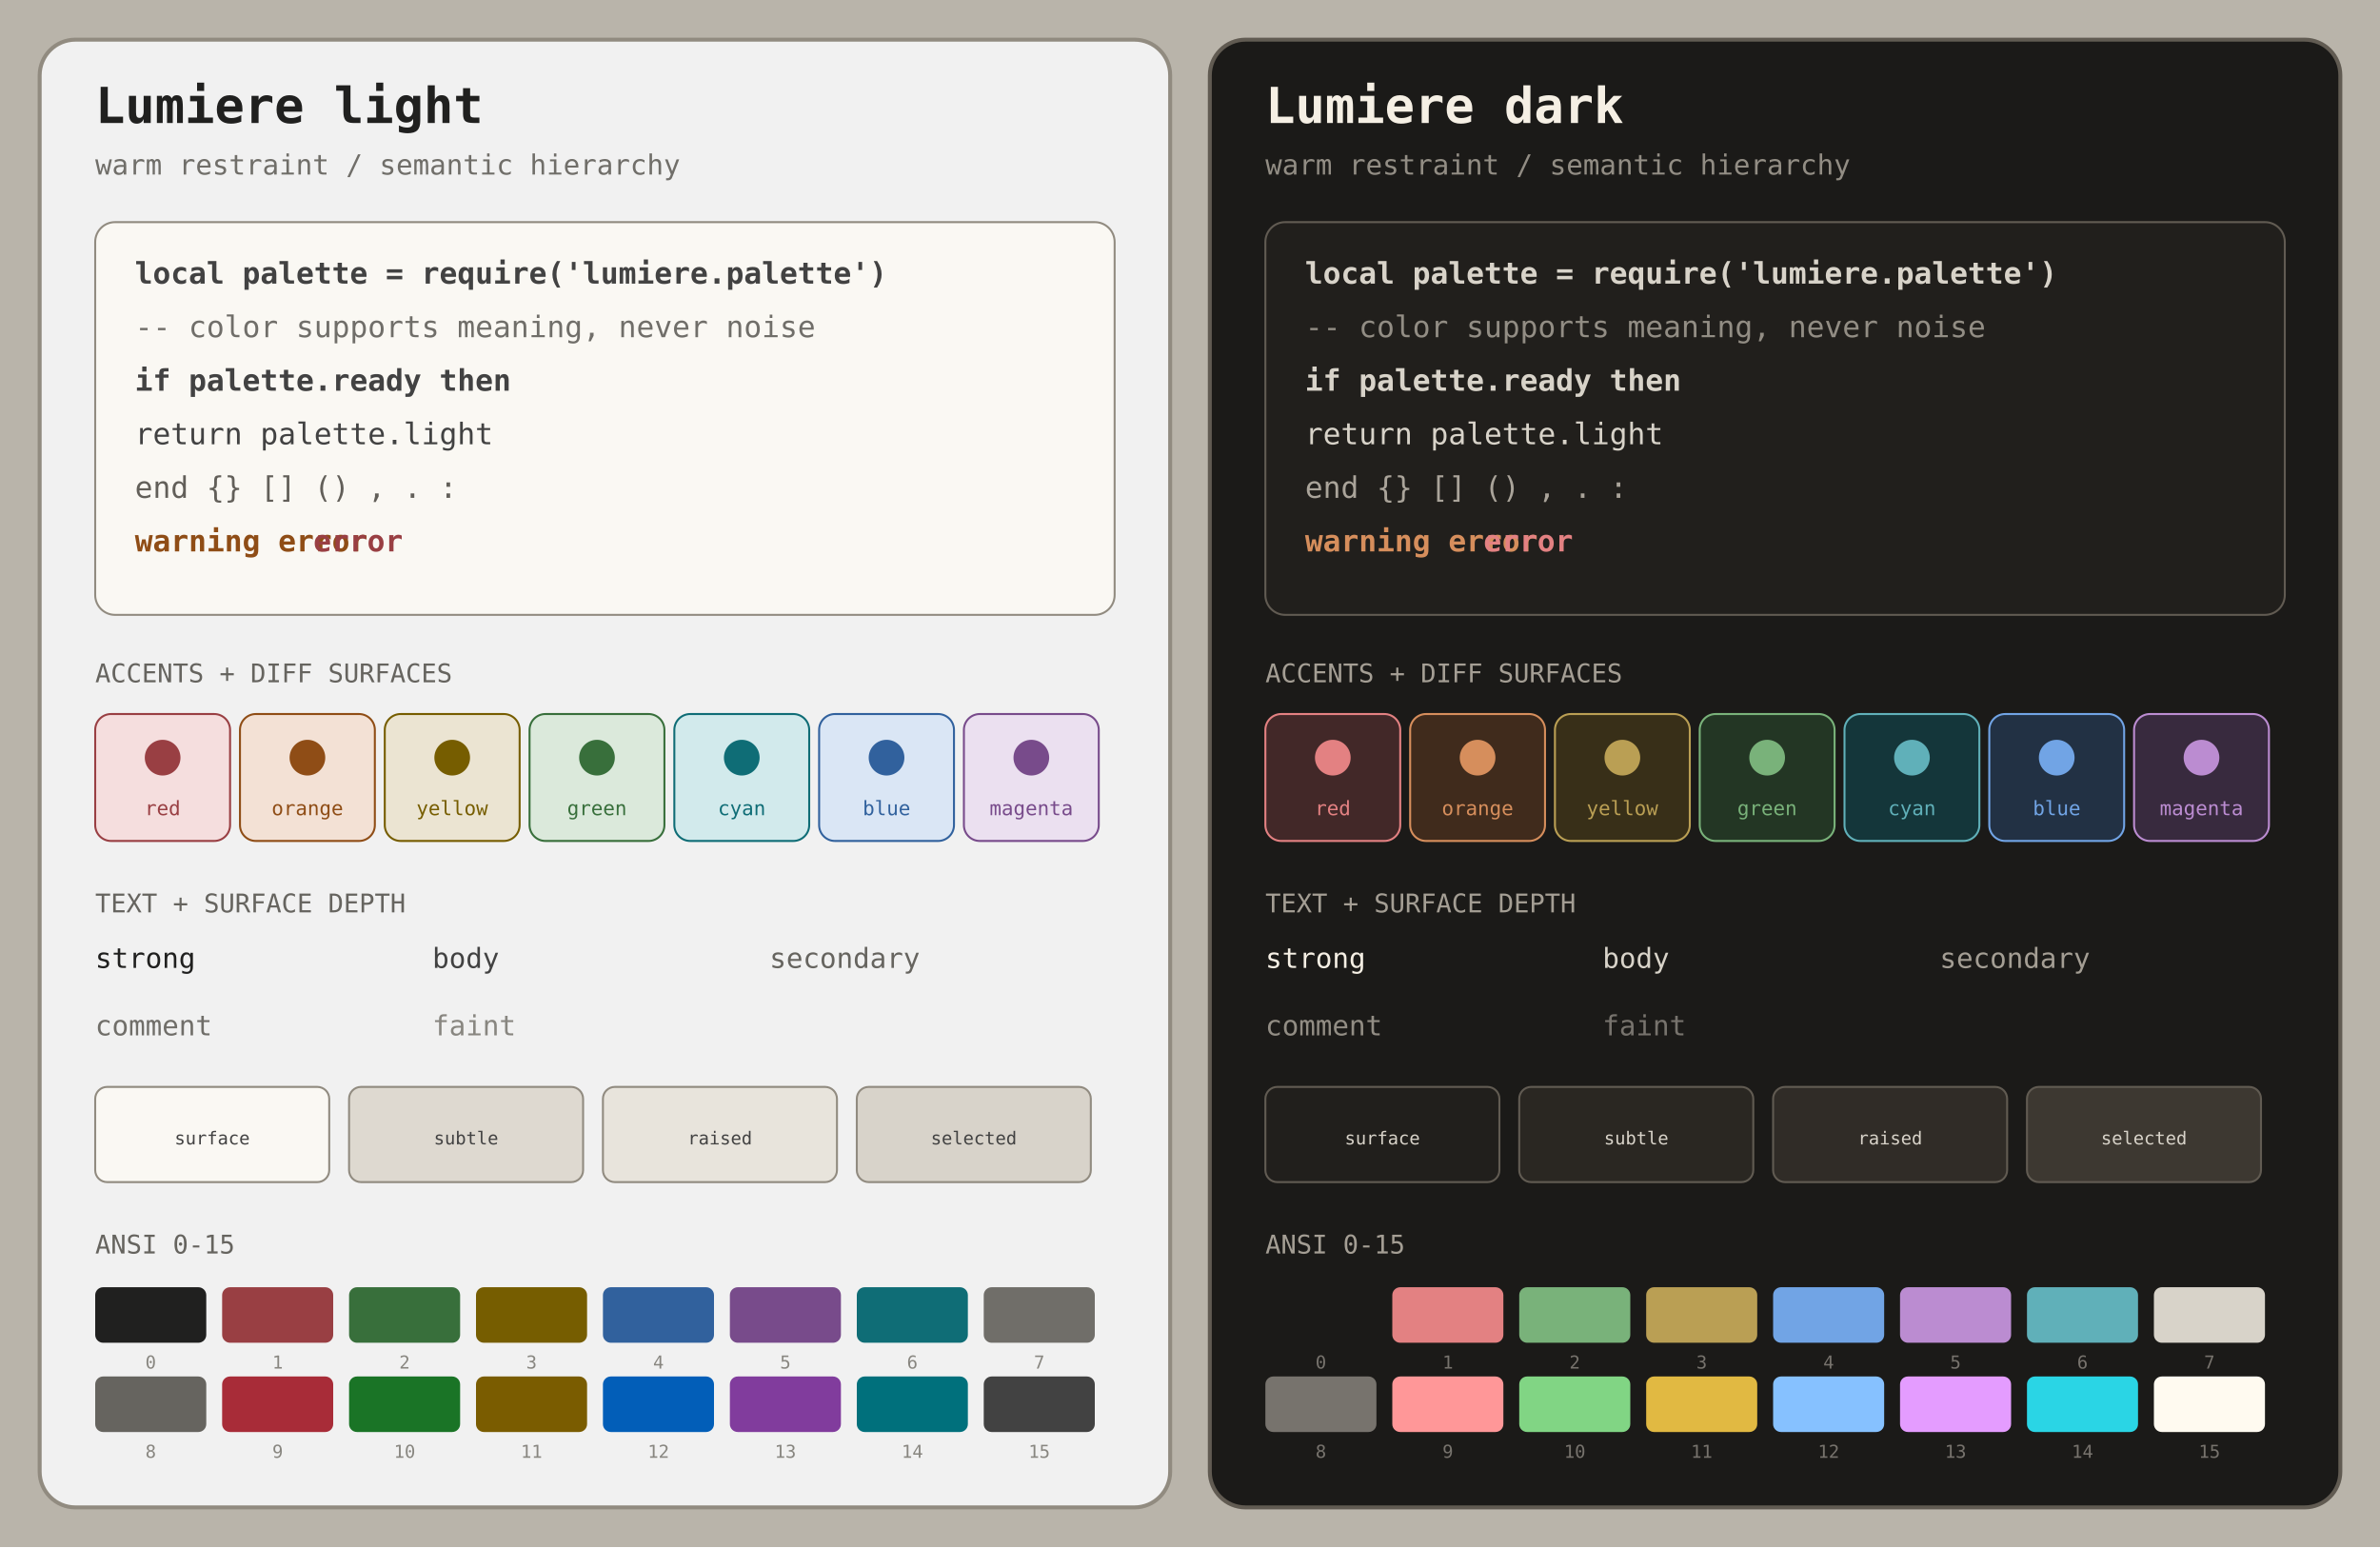
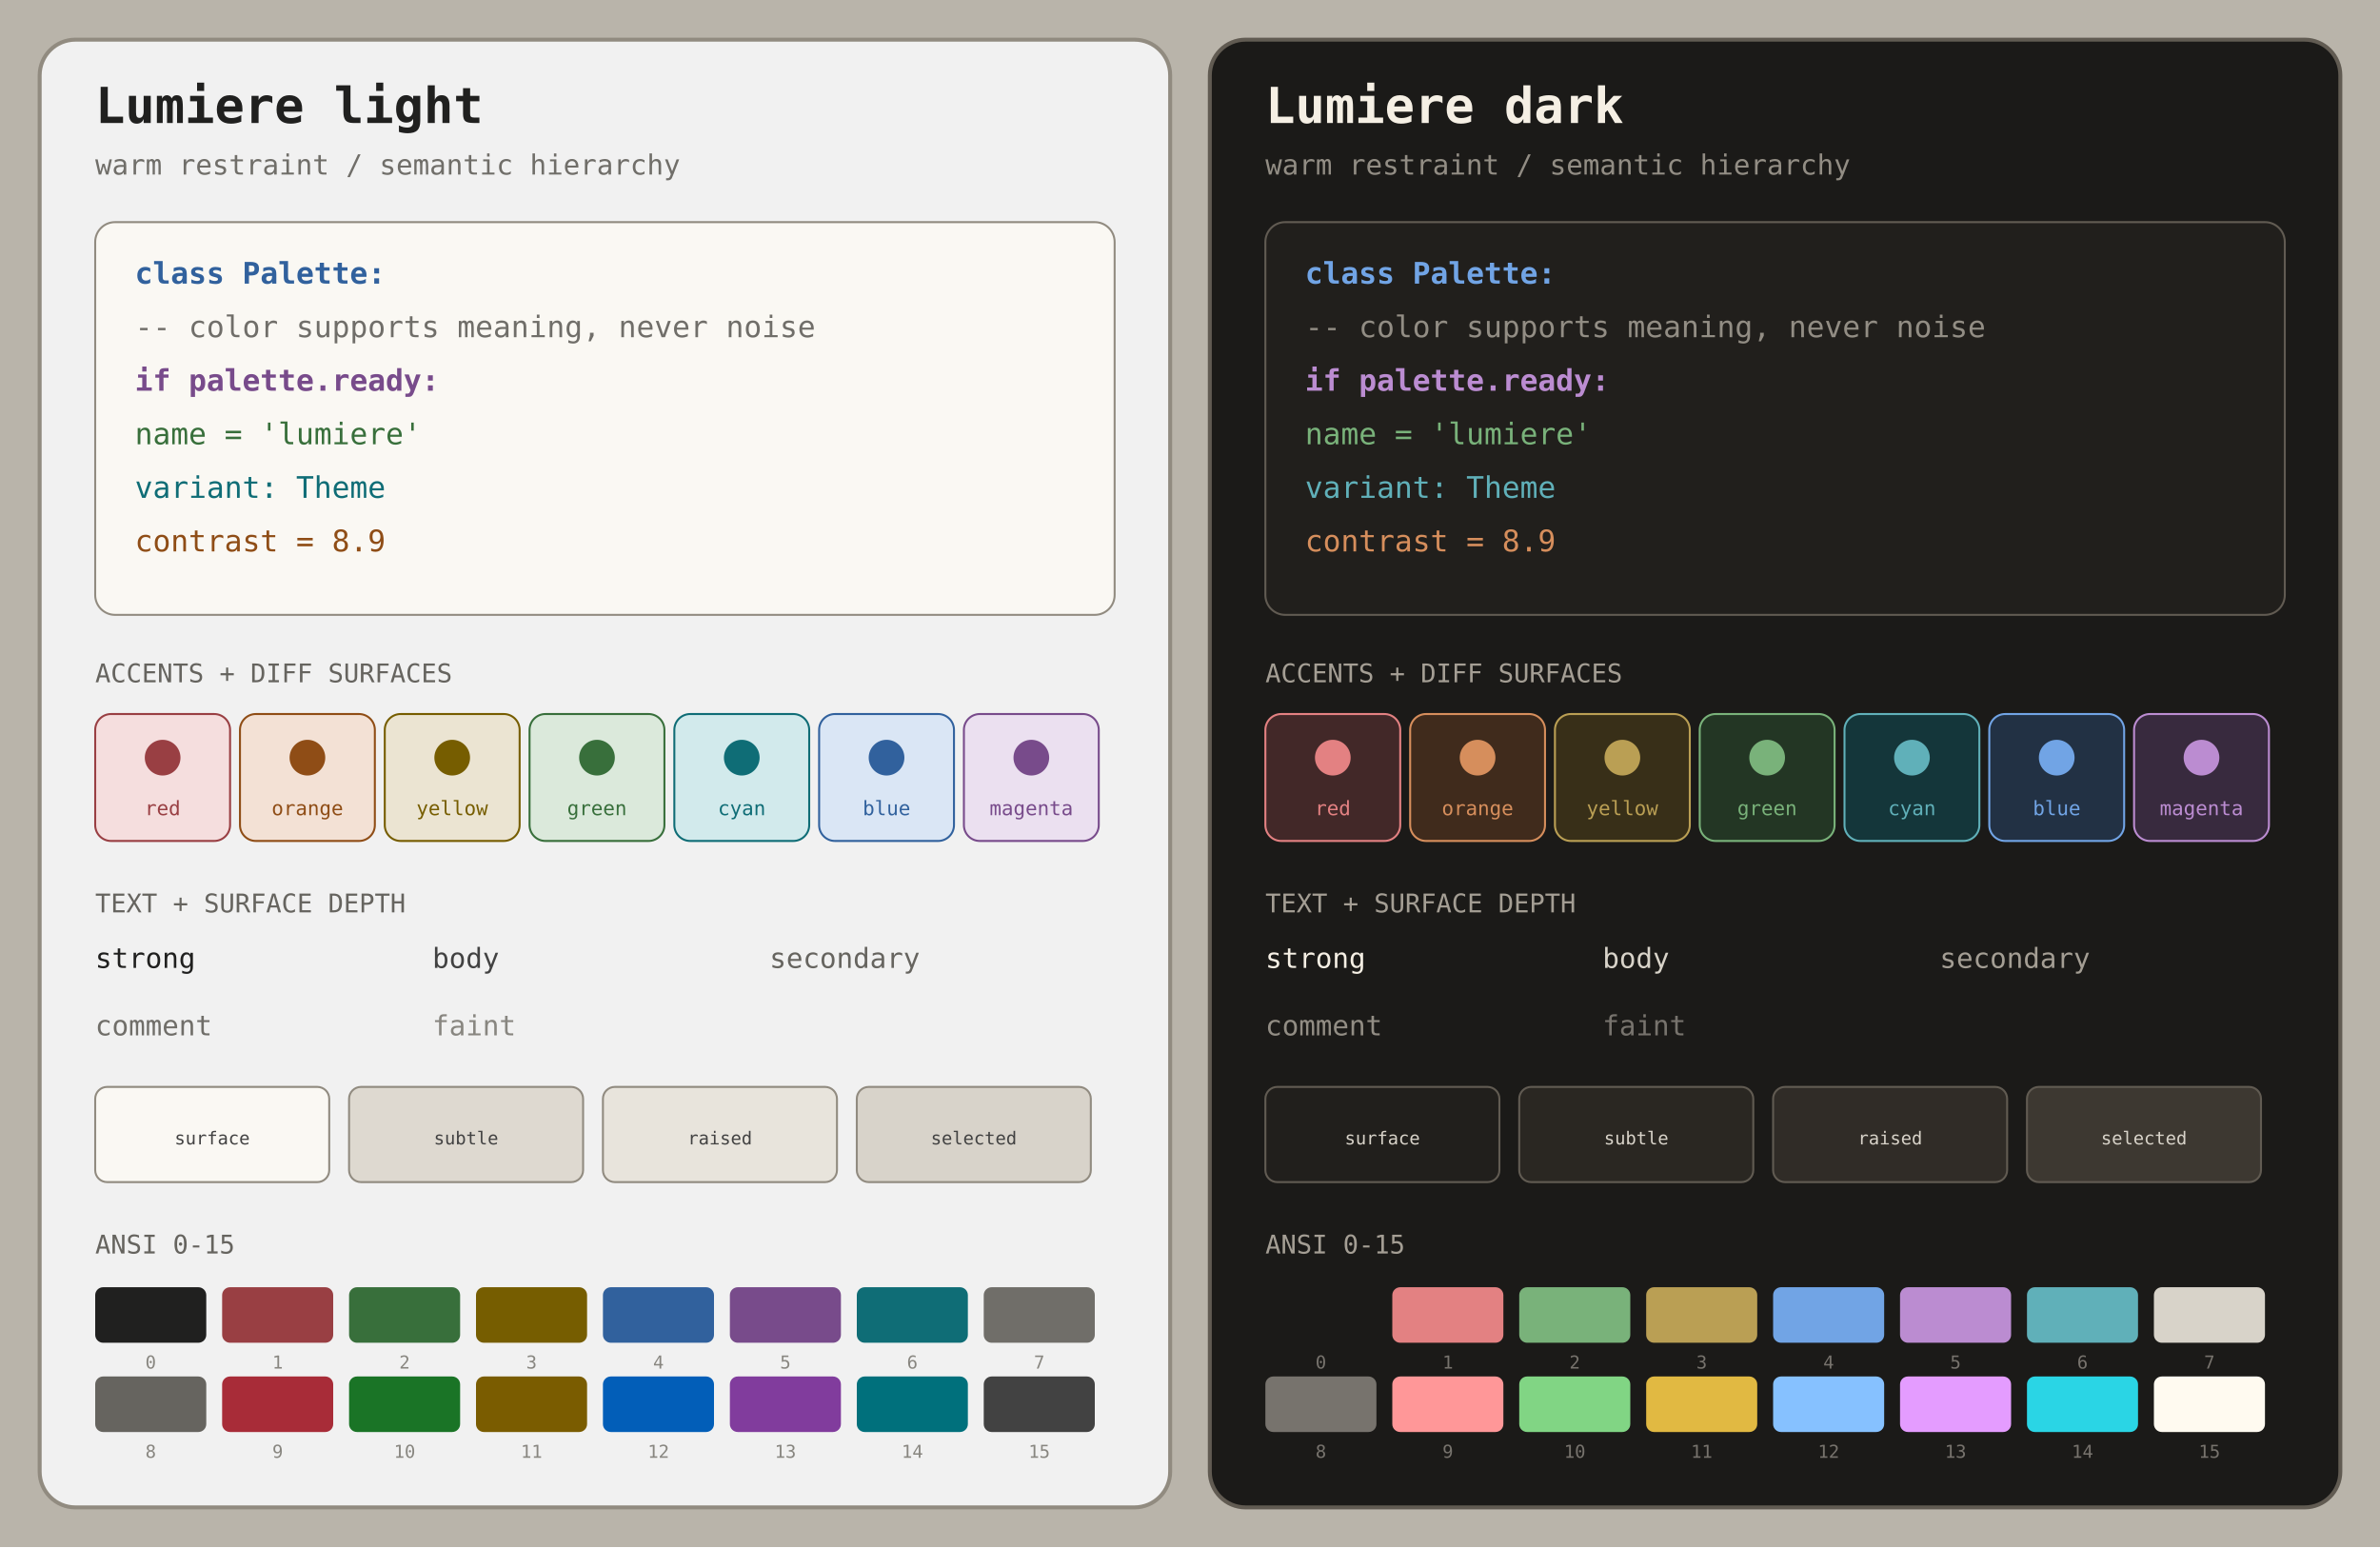
<svg xmlns="http://www.w3.org/2000/svg" width="1200" height="780" viewBox="0 0 1200 780">
  <rect width="1200" height="780" fill="#b9b4aa" />
  <rect x="20" y="20" width="570" height="740" rx="18" fill="#f1f1f1" stroke="#918b80" stroke-width="2" />
  <text x="48" y="62" fill="#20201f" font-family="ui-monospace, monospace" font-size="25" font-weight="700">Lumiere light</text>
  <text x="48" y="88" fill="#706e69" font-family="ui-monospace, monospace" font-size="14">warm restraint / semantic hierarchy</text>
  <rect x="48" y="112" width="514" height="198" rx="10" fill="#faf8f3" stroke="#918b80" />
-   <text x="68" y="143" fill="#424242" font-family="ui-monospace, monospace" font-size="15" font-weight="700">local palette = require('lumiere.palette')</text>
+   <text x="68" y="143" fill="#31619d" font-family="ui-monospace, monospace" font-size="15" font-weight="700">class Palette:</text>
  <text x="68" y="170" fill="#706e69" font-family="ui-monospace, monospace" font-size="15" font-weight="400">-- color supports meaning, never noise</text>
-   <text x="68" y="197" fill="#424242" font-family="ui-monospace, monospace" font-size="15" font-weight="700">if palette.ready then</text>
-   <text x="68" y="224" fill="#424242" font-family="ui-monospace, monospace" font-size="15" font-weight="400">  return palette.light</text>
-   <text x="68" y="251" fill="#625f59" font-family="ui-monospace, monospace" font-size="15" font-weight="400">end  {} [] () , . :</text>
-   <text x="68" y="278" fill="#8f4d16" font-family="ui-monospace, monospace" font-size="15" font-weight="700">warning   error</text>
-   <text x="158" y="278" fill="#993f43" font-family="ui-monospace, monospace" font-size="15" font-weight="700">error</text>
+   <text x="68" y="197" fill="#784b8b" font-family="ui-monospace, monospace" font-size="15" font-weight="700">if palette.ready:</text>
+   <text x="68" y="224" fill="#386f3b" font-family="ui-monospace, monospace" font-size="15" font-weight="400">  name = 'lumiere'</text>
+   <text x="68" y="251" fill="#0f6d76" font-family="ui-monospace, monospace" font-size="15" font-weight="400">  variant: Theme</text>
+   <text x="68" y="278" fill="#8f4d16" font-family="ui-monospace, monospace" font-size="15" font-weight="400">  contrast = 8.9</text>
  <text x="48" y="344" fill="#66645f" font-family="ui-monospace, monospace" font-size="13">ACCENTS + DIFF SURFACES</text>
  <rect x="48" y="360" width="68" height="64" rx="8" fill="#f5dede" stroke="#993f43" />
  <circle cx="82" cy="382" r="9" fill="#993f43" />
  <text x="82" y="411" text-anchor="middle" fill="#993f43" font-family="ui-monospace, monospace" font-size="10">red</text>
  <rect x="121" y="360" width="68" height="64" rx="8" fill="#f3e1d5" stroke="#8f4d16" />
  <circle cx="155" cy="382" r="9" fill="#8f4d16" />
  <text x="155" y="411" text-anchor="middle" fill="#8f4d16" font-family="ui-monospace, monospace" font-size="10">orange</text>
  <rect x="194" y="360" width="68" height="64" rx="8" fill="#ebe4d2" stroke="#765d00" />
  <circle cx="228" cy="382" r="9" fill="#765d00" />
  <text x="228" y="411" text-anchor="middle" fill="#765d00" font-family="ui-monospace, monospace" font-size="10">yellow</text>
  <rect x="267" y="360" width="68" height="64" rx="8" fill="#dbe9db" stroke="#386f3b" />
  <circle cx="301" cy="382" r="9" fill="#386f3b" />
  <text x="301" y="411" text-anchor="middle" fill="#386f3b" font-family="ui-monospace, monospace" font-size="10">green</text>
  <rect x="340" y="360" width="68" height="64" rx="8" fill="#d2eaec" stroke="#0f6d76" />
  <circle cx="374" cy="382" r="9" fill="#0f6d76" />
  <text x="374" y="411" text-anchor="middle" fill="#0f6d76" font-family="ui-monospace, monospace" font-size="10">cyan</text>
  <rect x="413" y="360" width="68" height="64" rx="8" fill="#dae6f5" stroke="#31619d" />
  <circle cx="447" cy="382" r="9" fill="#31619d" />
  <text x="447" y="411" text-anchor="middle" fill="#31619d" font-family="ui-monospace, monospace" font-size="10">blue</text>
  <rect x="486" y="360" width="68" height="64" rx="8" fill="#ebe0f0" stroke="#784b8b" />
  <circle cx="520" cy="382" r="9" fill="#784b8b" />
  <text x="520" y="411" text-anchor="middle" fill="#784b8b" font-family="ui-monospace, monospace" font-size="10">magenta</text>
  <text x="48" y="460" fill="#66645f" font-family="ui-monospace, monospace" font-size="13">TEXT + SURFACE DEPTH</text>
  <text x="48" y="488" fill="#20201f" font-family="ui-monospace, monospace" font-size="14">strong</text>
  <text x="218" y="488" fill="#424242" font-family="ui-monospace, monospace" font-size="14">body</text>
  <text x="388" y="488" fill="#66645f" font-family="ui-monospace, monospace" font-size="14">secondary</text>
  <text x="48" y="522" fill="#706e69" font-family="ui-monospace, monospace" font-size="14">comment</text>
  <text x="218" y="522" fill="#888680" font-family="ui-monospace, monospace" font-size="14">faint</text>
  <rect x="48" y="548" width="118" height="48" rx="6" fill="#faf8f3" stroke="#918b80" />
  <text x="107" y="577" text-anchor="middle" fill="#424242" font-family="ui-monospace, monospace" font-size="9">surface</text>
  <rect x="176" y="548" width="118" height="48" rx="6" fill="#ded9d0" stroke="#918b80" />
  <text x="235" y="577" text-anchor="middle" fill="#424242" font-family="ui-monospace, monospace" font-size="9">subtle</text>
  <rect x="304" y="548" width="118" height="48" rx="6" fill="#e8e4dc" stroke="#918b80" />
  <text x="363" y="577" text-anchor="middle" fill="#424242" font-family="ui-monospace, monospace" font-size="9">raised</text>
  <rect x="432" y="548" width="118" height="48" rx="6" fill="#d8d3ca" stroke="#918b80" />
  <text x="491" y="577" text-anchor="middle" fill="#424242" font-family="ui-monospace, monospace" font-size="9">selected</text>
  <text x="48" y="632" fill="#66645f" font-family="ui-monospace, monospace" font-size="13">ANSI 0-15</text>
  <rect x="48" y="649" width="56" height="28" rx="4" fill="#20201f" />
  <text x="76" y="690" text-anchor="middle" fill="#888680" font-family="ui-monospace, monospace" font-size="9">0</text>
  <rect x="112" y="649" width="56" height="28" rx="4" fill="#993f43" />
  <text x="140" y="690" text-anchor="middle" fill="#888680" font-family="ui-monospace, monospace" font-size="9">1</text>
  <rect x="176" y="649" width="56" height="28" rx="4" fill="#386f3b" />
  <text x="204" y="690" text-anchor="middle" fill="#888680" font-family="ui-monospace, monospace" font-size="9">2</text>
  <rect x="240" y="649" width="56" height="28" rx="4" fill="#765d00" />
  <text x="268" y="690" text-anchor="middle" fill="#888680" font-family="ui-monospace, monospace" font-size="9">3</text>
  <rect x="304" y="649" width="56" height="28" rx="4" fill="#31619d" />
  <text x="332" y="690" text-anchor="middle" fill="#888680" font-family="ui-monospace, monospace" font-size="9">4</text>
  <rect x="368" y="649" width="56" height="28" rx="4" fill="#784b8b" />
  <text x="396" y="690" text-anchor="middle" fill="#888680" font-family="ui-monospace, monospace" font-size="9">5</text>
  <rect x="432" y="649" width="56" height="28" rx="4" fill="#0f6d76" />
  <text x="460" y="690" text-anchor="middle" fill="#888680" font-family="ui-monospace, monospace" font-size="9">6</text>
  <rect x="496" y="649" width="56" height="28" rx="4" fill="#706e69" />
  <text x="524" y="690" text-anchor="middle" fill="#888680" font-family="ui-monospace, monospace" font-size="9">7</text>
  <rect x="48" y="694" width="56" height="28" rx="4" fill="#66645f" />
  <text x="76" y="735" text-anchor="middle" fill="#888680" font-family="ui-monospace, monospace" font-size="9">8</text>
  <rect x="112" y="694" width="56" height="28" rx="4" fill="#a82c38" />
  <text x="140" y="735" text-anchor="middle" fill="#888680" font-family="ui-monospace, monospace" font-size="9">9</text>
  <rect x="176" y="694" width="56" height="28" rx="4" fill="#1a7426" />
  <text x="204" y="735" text-anchor="middle" fill="#888680" font-family="ui-monospace, monospace" font-size="9">10</text>
  <rect x="240" y="694" width="56" height="28" rx="4" fill="#7a5c00" />
  <text x="268" y="735" text-anchor="middle" fill="#888680" font-family="ui-monospace, monospace" font-size="9">11</text>
  <rect x="304" y="694" width="56" height="28" rx="4" fill="#025eb8" />
  <text x="332" y="735" text-anchor="middle" fill="#888680" font-family="ui-monospace, monospace" font-size="9">12</text>
  <rect x="368" y="694" width="56" height="28" rx="4" fill="#813c9d" />
  <text x="396" y="735" text-anchor="middle" fill="#888680" font-family="ui-monospace, monospace" font-size="9">13</text>
  <rect x="432" y="694" width="56" height="28" rx="4" fill="#00707c" />
  <text x="460" y="735" text-anchor="middle" fill="#888680" font-family="ui-monospace, monospace" font-size="9">14</text>
  <rect x="496" y="694" width="56" height="28" rx="4" fill="#424242" />
  <text x="524" y="735" text-anchor="middle" fill="#888680" font-family="ui-monospace, monospace" font-size="9">15</text>
  <rect x="610" y="20" width="570" height="740" rx="18" fill="#1b1a18" stroke="#615b52" stroke-width="2" />
  <text x="638" y="62" fill="#f5efe4" font-family="ui-monospace, monospace" font-size="25" font-weight="700">Lumiere dark</text>
  <text x="638" y="88" fill="#928d84" font-family="ui-monospace, monospace" font-size="14">warm restraint / semantic hierarchy</text>
  <rect x="638" y="112" width="514" height="198" rx="10" fill="#211f1c" stroke="#615b52" />
-   <text x="658" y="143" fill="#d8d3c9" font-family="ui-monospace, monospace" font-size="15" font-weight="700">local palette = require('lumiere.palette')</text>
+   <text x="658" y="143" fill="#71a4e5" font-family="ui-monospace, monospace" font-size="15" font-weight="700">class Palette:</text>
  <text x="658" y="170" fill="#928d84" font-family="ui-monospace, monospace" font-size="15" font-weight="400">-- color supports meaning, never noise</text>
-   <text x="658" y="197" fill="#d8d3c9" font-family="ui-monospace, monospace" font-size="15" font-weight="700">if palette.ready then</text>
-   <text x="658" y="224" fill="#d8d3c9" font-family="ui-monospace, monospace" font-size="15" font-weight="400">  return palette.light</text>
-   <text x="658" y="251" fill="#aaa49a" font-family="ui-monospace, monospace" font-size="15" font-weight="400">end  {} [] () , . :</text>
-   <text x="658" y="278" fill="#d68e5c" font-family="ui-monospace, monospace" font-size="15" font-weight="700">warning   error</text>
-   <text x="748" y="278" fill="#e38182" font-family="ui-monospace, monospace" font-size="15" font-weight="700">error</text>
+   <text x="658" y="197" fill="#bb8cd1" font-family="ui-monospace, monospace" font-size="15" font-weight="700">if palette.ready:</text>
+   <text x="658" y="224" fill="#79b27a" font-family="ui-monospace, monospace" font-size="15" font-weight="400">  name = 'lumiere'</text>
+   <text x="658" y="251" fill="#60b0b9" font-family="ui-monospace, monospace" font-size="15" font-weight="400">  variant: Theme</text>
+   <text x="658" y="278" fill="#d68e5c" font-family="ui-monospace, monospace" font-size="15" font-weight="400">  contrast = 8.9</text>
  <text x="638" y="344" fill="#a49e94" font-family="ui-monospace, monospace" font-size="13">ACCENTS + DIFF SURFACES</text>
  <rect x="638" y="360" width="68" height="64" rx="8" fill="#422828" stroke="#e38182" />
  <circle cx="672" cy="382" r="9" fill="#e38182" />
  <text x="672" y="411" text-anchor="middle" fill="#e38182" font-family="ui-monospace, monospace" font-size="10">red</text>
  <rect x="711" y="360" width="68" height="64" rx="8" fill="#402b1c" stroke="#d68e5c" />
  <circle cx="745" cy="382" r="9" fill="#d68e5c" />
  <text x="745" y="411" text-anchor="middle" fill="#d68e5c" font-family="ui-monospace, monospace" font-size="10">orange</text>
  <rect x="784" y="360" width="68" height="64" rx="8" fill="#382f18" stroke="#ba9f54" />
  <circle cx="818" cy="382" r="9" fill="#ba9f54" />
  <text x="818" y="411" text-anchor="middle" fill="#ba9f54" font-family="ui-monospace, monospace" font-size="10">yellow</text>
  <rect x="857" y="360" width="68" height="64" rx="8" fill="#233624" stroke="#79b27a" />
  <circle cx="891" cy="382" r="9" fill="#79b27a" />
  <text x="891" y="411" text-anchor="middle" fill="#79b27a" font-family="ui-monospace, monospace" font-size="10">green</text>
  <rect x="930" y="360" width="68" height="64" rx="8" fill="#14363a" stroke="#60b0b9" />
  <circle cx="964" cy="382" r="9" fill="#60b0b9" />
  <text x="964" y="411" text-anchor="middle" fill="#60b0b9" font-family="ui-monospace, monospace" font-size="10">cyan</text>
  <rect x="1003" y="360" width="68" height="64" rx="8" fill="#223144" stroke="#71a4e5" />
  <circle cx="1037" cy="382" r="9" fill="#71a4e5" />
  <text x="1037" y="411" text-anchor="middle" fill="#71a4e5" font-family="ui-monospace, monospace" font-size="10">blue</text>
  <rect x="1076" y="360" width="68" height="64" rx="8" fill="#382a3e" stroke="#bb8cd1" />
  <circle cx="1110" cy="382" r="9" fill="#bb8cd1" />
  <text x="1110" y="411" text-anchor="middle" fill="#bb8cd1" font-family="ui-monospace, monospace" font-size="10">magenta</text>
  <text x="638" y="460" fill="#a49e94" font-family="ui-monospace, monospace" font-size="13">TEXT + SURFACE DEPTH</text>
  <text x="638" y="488" fill="#f5efe4" font-family="ui-monospace, monospace" font-size="14">strong</text>
  <text x="808" y="488" fill="#d8d3c9" font-family="ui-monospace, monospace" font-size="14">body</text>
  <text x="978" y="488" fill="#a49e94" font-family="ui-monospace, monospace" font-size="14">secondary</text>
  <text x="638" y="522" fill="#928d84" font-family="ui-monospace, monospace" font-size="14">comment</text>
  <text x="808" y="522" fill="#77736d" font-family="ui-monospace, monospace" font-size="14">faint</text>
  <rect x="638" y="548" width="118" height="48" rx="6" fill="#211f1c" stroke="#615b52" />
  <text x="697" y="577" text-anchor="middle" fill="#d8d3c9" font-family="ui-monospace, monospace" font-size="9">surface</text>
  <rect x="766" y="548" width="118" height="48" rx="6" fill="#2a2722" stroke="#615b52" />
  <text x="825" y="577" text-anchor="middle" fill="#d8d3c9" font-family="ui-monospace, monospace" font-size="9">subtle</text>
  <rect x="894" y="548" width="118" height="48" rx="6" fill="#302c27" stroke="#615b52" />
  <text x="953" y="577" text-anchor="middle" fill="#d8d3c9" font-family="ui-monospace, monospace" font-size="9">raised</text>
  <rect x="1022" y="548" width="118" height="48" rx="6" fill="#3d3831" stroke="#615b52" />
  <text x="1081" y="577" text-anchor="middle" fill="#d8d3c9" font-family="ui-monospace, monospace" font-size="9">selected</text>
  <text x="638" y="632" fill="#a49e94" font-family="ui-monospace, monospace" font-size="13">ANSI 0-15</text>
  <rect x="638" y="649" width="56" height="28" rx="4" fill="#1b1a18" />
  <text x="666" y="690" text-anchor="middle" fill="#77736d" font-family="ui-monospace, monospace" font-size="9">0</text>
  <rect x="702" y="649" width="56" height="28" rx="4" fill="#e38182" />
  <text x="730" y="690" text-anchor="middle" fill="#77736d" font-family="ui-monospace, monospace" font-size="9">1</text>
  <rect x="766" y="649" width="56" height="28" rx="4" fill="#79b27a" />
  <text x="794" y="690" text-anchor="middle" fill="#77736d" font-family="ui-monospace, monospace" font-size="9">2</text>
  <rect x="830" y="649" width="56" height="28" rx="4" fill="#ba9f54" />
  <text x="858" y="690" text-anchor="middle" fill="#77736d" font-family="ui-monospace, monospace" font-size="9">3</text>
  <rect x="894" y="649" width="56" height="28" rx="4" fill="#71a4e5" />
  <text x="922" y="690" text-anchor="middle" fill="#77736d" font-family="ui-monospace, monospace" font-size="9">4</text>
  <rect x="958" y="649" width="56" height="28" rx="4" fill="#bb8cd1" />
  <text x="986" y="690" text-anchor="middle" fill="#77736d" font-family="ui-monospace, monospace" font-size="9">5</text>
  <rect x="1022" y="649" width="56" height="28" rx="4" fill="#60b0b9" />
  <text x="1050" y="690" text-anchor="middle" fill="#77736d" font-family="ui-monospace, monospace" font-size="9">6</text>
  <rect x="1086" y="649" width="56" height="28" rx="4" fill="#d8d3c9" />
  <text x="1114" y="690" text-anchor="middle" fill="#77736d" font-family="ui-monospace, monospace" font-size="9">7</text>
  <rect x="638" y="694" width="56" height="28" rx="4" fill="#77736d" />
  <text x="666" y="735" text-anchor="middle" fill="#77736d" font-family="ui-monospace, monospace" font-size="9">8</text>
  <rect x="702" y="694" width="56" height="28" rx="4" fill="#ff9798" />
  <text x="730" y="735" text-anchor="middle" fill="#77736d" font-family="ui-monospace, monospace" font-size="9">9</text>
  <rect x="766" y="694" width="56" height="28" rx="4" fill="#81d584" />
  <text x="794" y="735" text-anchor="middle" fill="#77736d" font-family="ui-monospace, monospace" font-size="9">10</text>
  <rect x="830" y="694" width="56" height="28" rx="4" fill="#e1b942" />
  <text x="858" y="735" text-anchor="middle" fill="#77736d" font-family="ui-monospace, monospace" font-size="9">11</text>
  <rect x="894" y="694" width="56" height="28" rx="4" fill="#86c1ff" />
  <text x="922" y="735" text-anchor="middle" fill="#77736d" font-family="ui-monospace, monospace" font-size="9">12</text>
  <rect x="958" y="694" width="56" height="28" rx="4" fill="#e49cff" />
  <text x="986" y="735" text-anchor="middle" fill="#77736d" font-family="ui-monospace, monospace" font-size="9">13</text>
  <rect x="1022" y="694" width="56" height="28" rx="4" fill="#2ad5e5" />
  <text x="1050" y="735" text-anchor="middle" fill="#77736d" font-family="ui-monospace, monospace" font-size="9">14</text>
  <rect x="1086" y="694" width="56" height="28" rx="4" fill="#fffaf0" />
  <text x="1114" y="735" text-anchor="middle" fill="#77736d" font-family="ui-monospace, monospace" font-size="9">15</text>
</svg>
